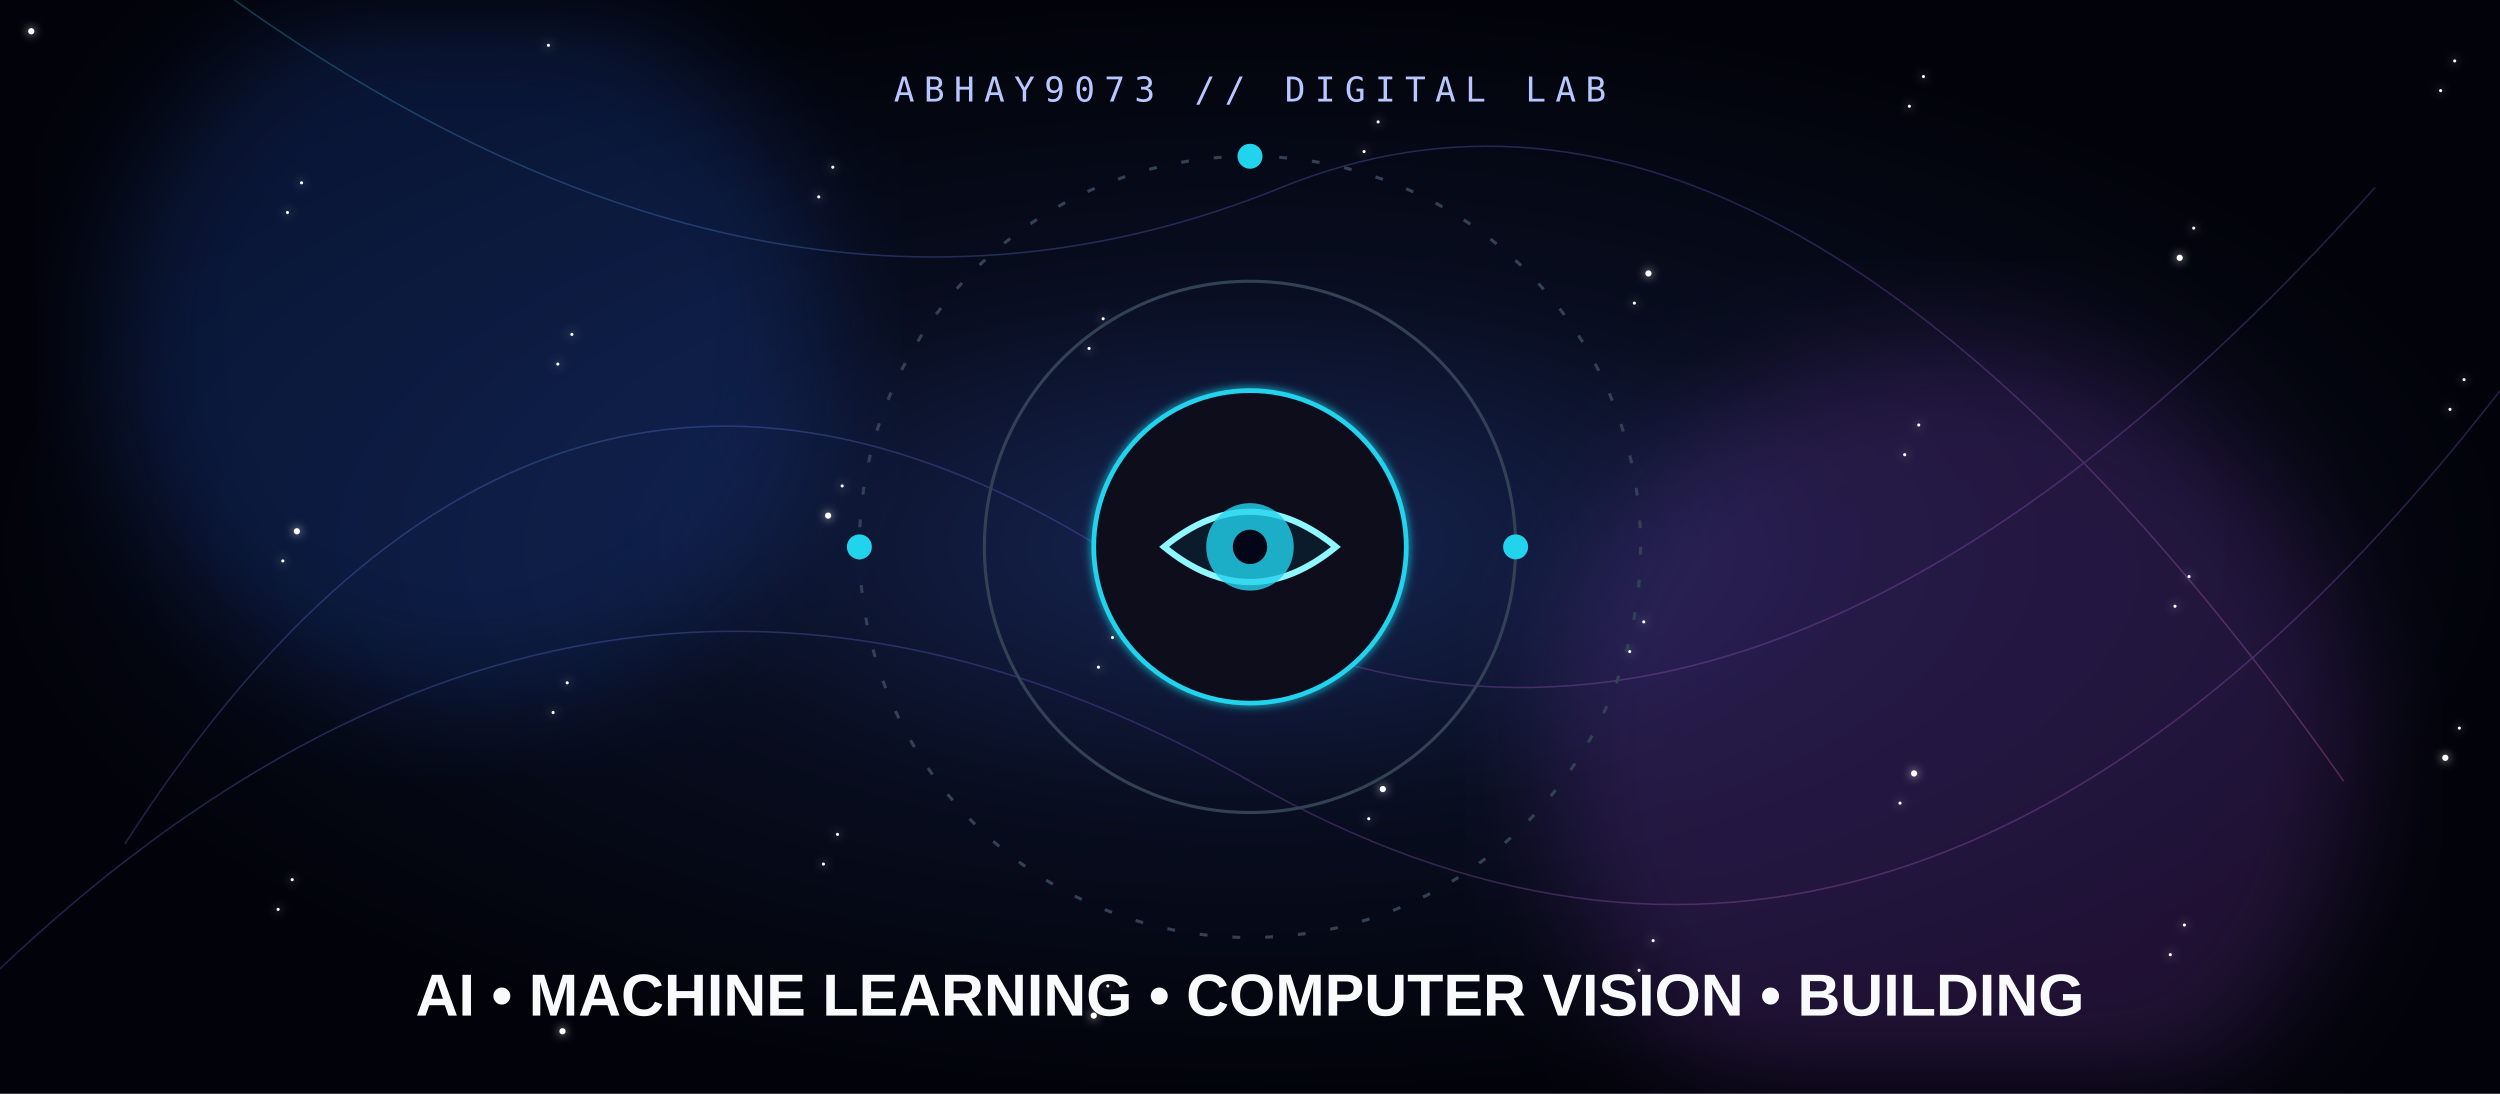
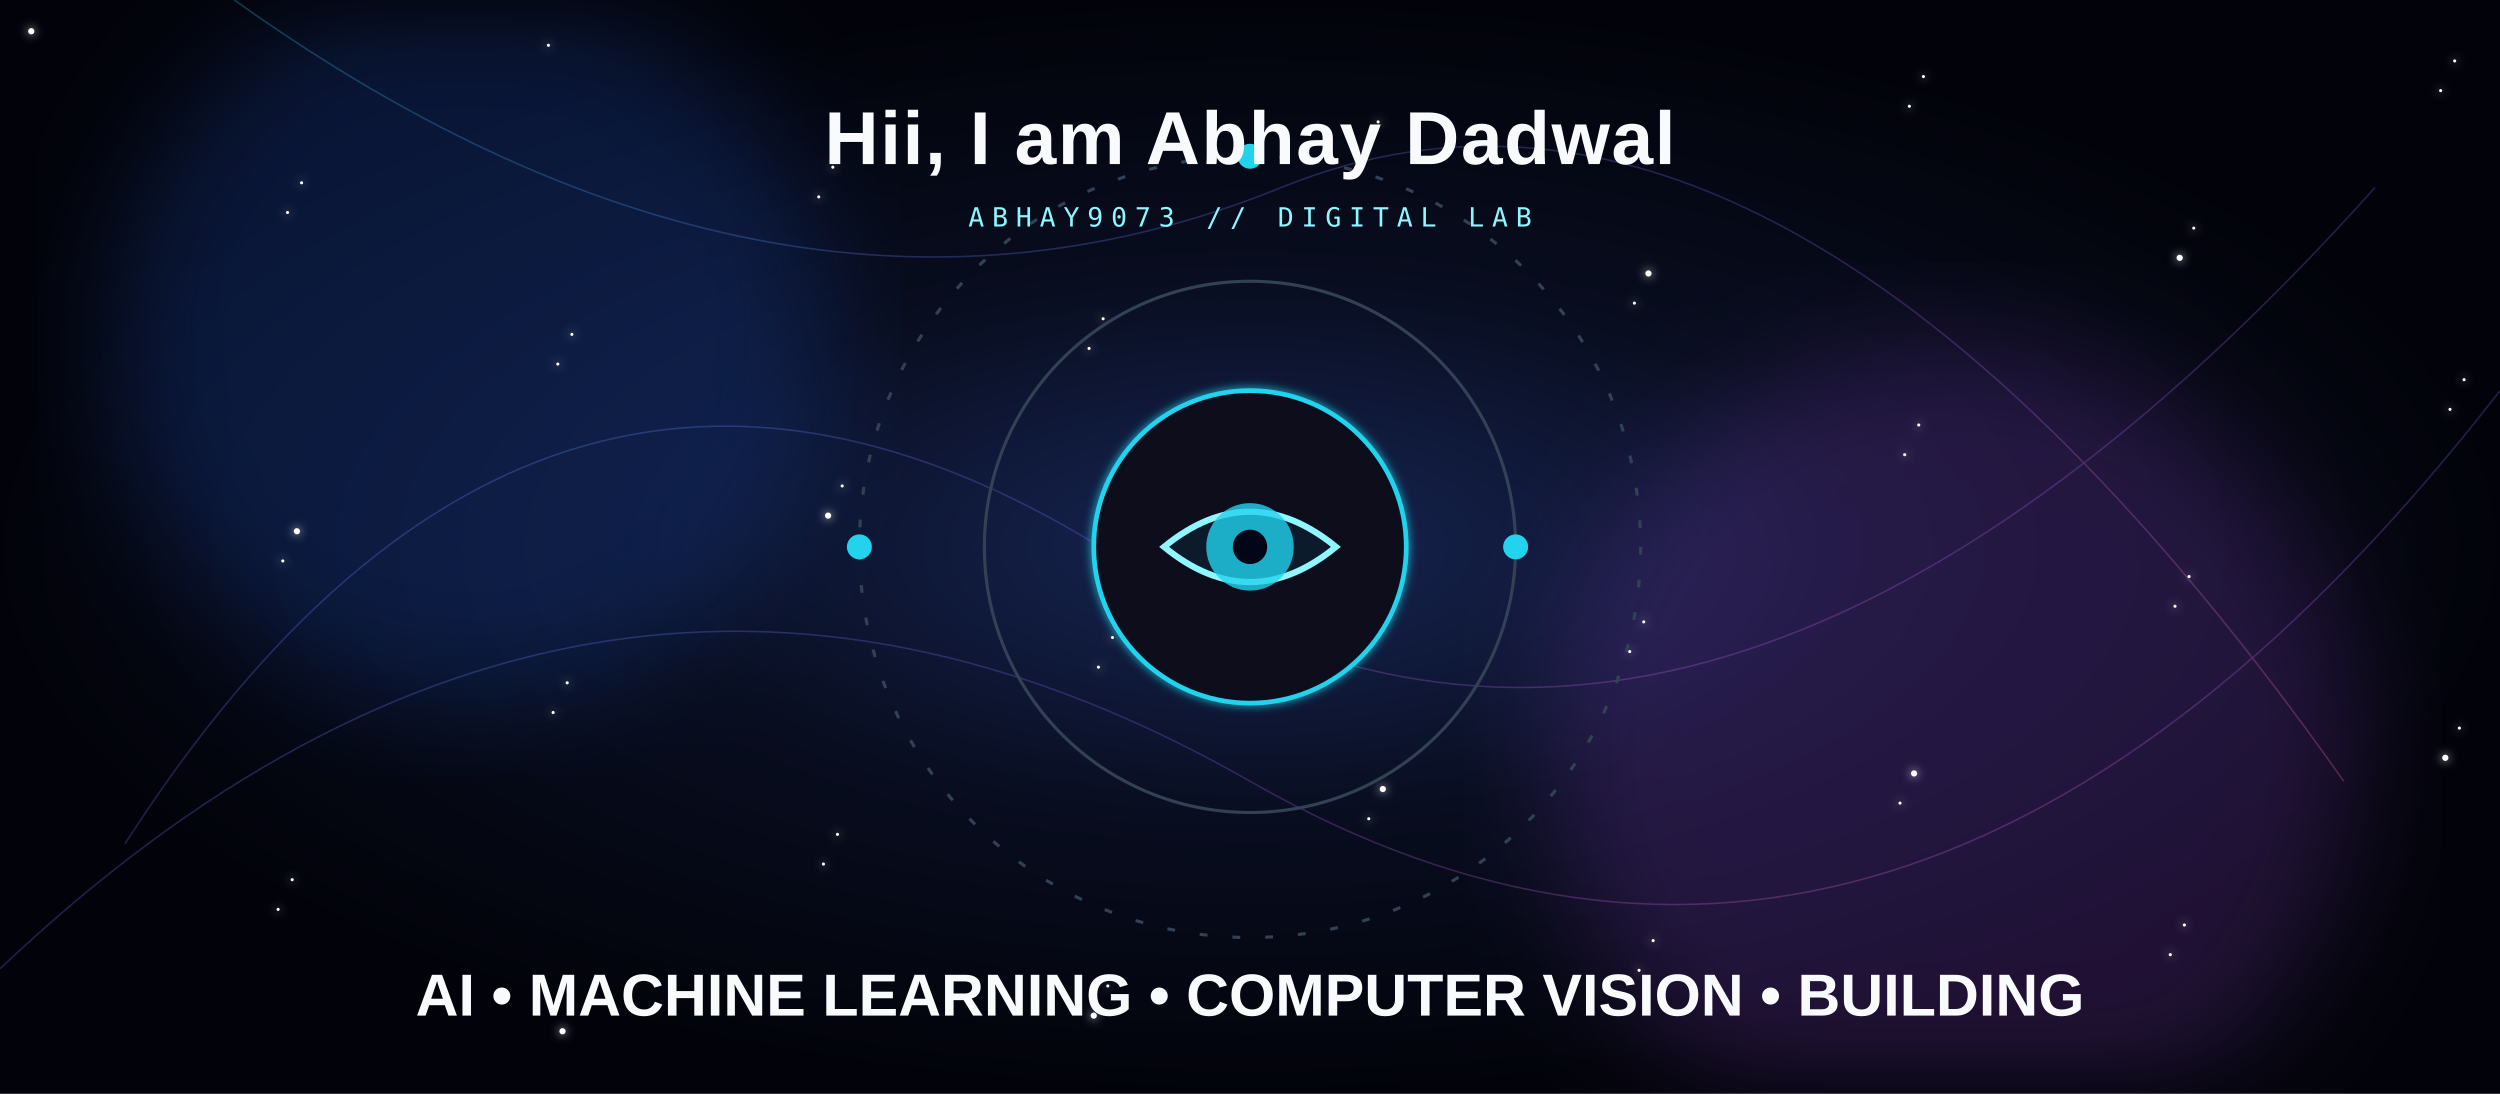
<svg xmlns="http://www.w3.org/2000/svg" viewBox="0 0 1600 700">
  <defs>
    <radialGradient id="b">
      <stop stop-color="#172554" />
      <stop offset=".5" stop-color="#080d1f" />
      <stop offset="1" stop-color="#02030a" />
    </radialGradient>
    <linearGradient id="a" x1="0" y1="0" x2="1" y2="1">
      <stop stop-color="#22d3ee" />
      <stop offset=".5" stop-color="#8b5cf6" />
      <stop offset="1" stop-color="#f472b6" />
    </linearGradient>
    <filter id="blur">
      <feGaussianBlur stdDeviation="35" />
    </filter>
    <filter id="glow">
      <feGaussianBlur stdDeviation="3" result="b" />
      <feMerge>
        <feMergeNode in="b" />
        <feMergeNode in="SourceGraphic" />
      </feMerge>
    </filter>
  </defs>
  <rect width="1600" height="700" fill="url(#b)" />
  <circle cx="300" cy="220" r="230" fill="#2563eb" opacity=".2" filter="url(#blur)">
    <animate attributeName="cx" values="220;420;220" dur="12s" repeatCount="indefinite" />
  </circle>
  <circle cx="1250" cy="480" r="260" fill="#a855f7" opacity=".18" filter="url(#blur)">
    <animate attributeName="cy" values="480;300;480" dur="15s" repeatCount="indefinite" />
  </circle>
  <g stroke="url(#a)" opacity=".28" fill="none">
    <path d="M80 540 Q350 120 720 360 T1520 120" />
    <path d="M0 620 Q380 260 800 500 T1600 250" />
    <path d="M150 0 Q500 250 820 120 T1500 500" />
  </g>
  <g fill="#fff" filter="url(#glow)">
    <circle cx="20" cy="20" r="2">
      <animate attributeName="opacity" values=".15;1;.15" dur="2s" begin="0s" repeatCount="indefinite" />
    </circle>
    <circle cx="193" cy="117" r="1">
      <animate attributeName="opacity" values=".15;1;.15" dur="2.5s" begin="0.2s" repeatCount="indefinite" />
    </circle>
    <circle cx="366" cy="214" r="1">
      <animate attributeName="opacity" values=".15;1;.15" dur="3s" begin="0.4s" repeatCount="indefinite" />
    </circle>
    <circle cx="539" cy="311" r="1">
      <animate attributeName="opacity" values=".15;1;.15" dur="3.5s" begin="0.6s" repeatCount="indefinite" />
    </circle>
    <circle cx="712" cy="408" r="1">
      <animate attributeName="opacity" values=".15;1;.15" dur="4s" begin="0.8s" repeatCount="indefinite" />
    </circle>
    <circle cx="885" cy="505" r="2">
      <animate attributeName="opacity" values=".15;1;.15" dur="4.5s" begin="1s" repeatCount="indefinite" />
    </circle>
    <circle cx="1058" cy="602" r="1">
      <animate attributeName="opacity" values=".15;1;.15" dur="2s" begin="1.2s" repeatCount="indefinite" />
    </circle>
    <circle cx="1231" cy="49" r="1">
      <animate attributeName="opacity" values=".15;1;.15" dur="2.5s" begin="1.4s" repeatCount="indefinite" />
    </circle>
    <circle cx="1404" cy="146" r="1">
      <animate attributeName="opacity" values=".15;1;.15" dur="3s" begin="1.6s" repeatCount="indefinite" />
    </circle>
    <circle cx="1577" cy="243" r="1">
      <animate attributeName="opacity" values=".15;1;.15" dur="3.5s" begin="0s" repeatCount="indefinite" />
    </circle>
    <circle cx="190" cy="340" r="2">
      <animate attributeName="opacity" values=".15;1;.15" dur="4s" begin="0.2s" repeatCount="indefinite" />
    </circle>
    <circle cx="363" cy="437" r="1">
      <animate attributeName="opacity" values=".15;1;.15" dur="4.5s" begin="0.4s" repeatCount="indefinite" />
    </circle>
    <circle cx="536" cy="534" r="1">
      <animate attributeName="opacity" values=".15;1;.15" dur="2s" begin="0.6s" repeatCount="indefinite" />
    </circle>
    <circle cx="709" cy="631" r="1">
      <animate attributeName="opacity" values=".15;1;.15" dur="2.5s" begin="0.8s" repeatCount="indefinite" />
    </circle>
    <circle cx="882" cy="78" r="1">
      <animate attributeName="opacity" values=".15;1;.15" dur="3s" begin="1s" repeatCount="indefinite" />
    </circle>
    <circle cx="1055" cy="175" r="2">
      <animate attributeName="opacity" values=".15;1;.15" dur="3.5s" begin="1.2s" repeatCount="indefinite" />
    </circle>
    <circle cx="1228" cy="272" r="1">
      <animate attributeName="opacity" values=".15;1;.15" dur="4s" begin="1.4s" repeatCount="indefinite" />
    </circle>
    <circle cx="1401" cy="369" r="1">
      <animate attributeName="opacity" values=".15;1;.15" dur="4.5s" begin="1.6s" repeatCount="indefinite" />
    </circle>
    <circle cx="1574" cy="466" r="1">
      <animate attributeName="opacity" values=".15;1;.15" dur="2s" begin="0s" repeatCount="indefinite" />
    </circle>
    <circle cx="187" cy="563" r="1">
      <animate attributeName="opacity" values=".15;1;.15" dur="2.5s" begin="0.2s" repeatCount="indefinite" />
    </circle>
    <circle cx="360" cy="660" r="2">
      <animate attributeName="opacity" values=".15;1;.15" dur="3s" begin="0.4s" repeatCount="indefinite" />
    </circle>
    <circle cx="533" cy="107" r="1">
      <animate attributeName="opacity" values=".15;1;.15" dur="3.5s" begin="0.6s" repeatCount="indefinite" />
    </circle>
    <circle cx="706" cy="204" r="1">
      <animate attributeName="opacity" values=".15;1;.15" dur="4s" begin="0.8s" repeatCount="indefinite" />
    </circle>
    <circle cx="879" cy="301" r="1">
      <animate attributeName="opacity" values=".15;1;.15" dur="4.5s" begin="1s" repeatCount="indefinite" />
    </circle>
    <circle cx="1052" cy="398" r="1">
      <animate attributeName="opacity" values=".15;1;.15" dur="2s" begin="1.2s" repeatCount="indefinite" />
    </circle>
    <circle cx="1225" cy="495" r="2">
      <animate attributeName="opacity" values=".15;1;.15" dur="2.5s" begin="1.4s" repeatCount="indefinite" />
    </circle>
    <circle cx="1398" cy="592" r="1">
      <animate attributeName="opacity" values=".15;1;.15" dur="3s" begin="1.6s" repeatCount="indefinite" />
    </circle>
    <circle cx="1571" cy="39" r="1">
      <animate attributeName="opacity" values=".15;1;.15" dur="3.5s" begin="0s" repeatCount="indefinite" />
    </circle>
    <circle cx="184" cy="136" r="1">
      <animate attributeName="opacity" values=".15;1;.15" dur="4s" begin="0.2s" repeatCount="indefinite" />
    </circle>
    <circle cx="357" cy="233" r="1">
      <animate attributeName="opacity" values=".15;1;.15" dur="4.5s" begin="0.4s" repeatCount="indefinite" />
    </circle>
    <circle cx="530" cy="330" r="2">
      <animate attributeName="opacity" values=".15;1;.15" dur="2s" begin="0.6s" repeatCount="indefinite" />
    </circle>
    <circle cx="703" cy="427" r="1">
      <animate attributeName="opacity" values=".15;1;.15" dur="2.5s" begin="0.8s" repeatCount="indefinite" />
    </circle>
    <circle cx="876" cy="524" r="1">
      <animate attributeName="opacity" values=".15;1;.15" dur="3s" begin="1s" repeatCount="indefinite" />
    </circle>
    <circle cx="1049" cy="621" r="1">
      <animate attributeName="opacity" values=".15;1;.15" dur="3.5s" begin="1.2s" repeatCount="indefinite" />
    </circle>
    <circle cx="1222" cy="68" r="1">
      <animate attributeName="opacity" values=".15;1;.15" dur="4s" begin="1.4s" repeatCount="indefinite" />
    </circle>
    <circle cx="1395" cy="165" r="2">
      <animate attributeName="opacity" values=".15;1;.15" dur="4.5s" begin="1.6s" repeatCount="indefinite" />
    </circle>
    <circle cx="1568" cy="262" r="1">
      <animate attributeName="opacity" values=".15;1;.15" dur="2s" begin="0s" repeatCount="indefinite" />
    </circle>
    <circle cx="181" cy="359" r="1">
      <animate attributeName="opacity" values=".15;1;.15" dur="2.5s" begin="0.2s" repeatCount="indefinite" />
    </circle>
    <circle cx="354" cy="456" r="1">
      <animate attributeName="opacity" values=".15;1;.15" dur="3s" begin="0.4s" repeatCount="indefinite" />
    </circle>
    <circle cx="527" cy="553" r="1">
      <animate attributeName="opacity" values=".15;1;.15" dur="3.5s" begin="0.6s" repeatCount="indefinite" />
    </circle>
    <circle cx="700" cy="650" r="2">
      <animate attributeName="opacity" values=".15;1;.15" dur="4s" begin="0.8s" repeatCount="indefinite" />
    </circle>
    <circle cx="873" cy="97" r="1">
      <animate attributeName="opacity" values=".15;1;.15" dur="4.5s" begin="1s" repeatCount="indefinite" />
    </circle>
    <circle cx="1046" cy="194" r="1">
      <animate attributeName="opacity" values=".15;1;.15" dur="2s" begin="1.2s" repeatCount="indefinite" />
    </circle>
    <circle cx="1219" cy="291" r="1">
      <animate attributeName="opacity" values=".15;1;.15" dur="2.5s" begin="1.4s" repeatCount="indefinite" />
    </circle>
    <circle cx="1392" cy="388" r="1">
      <animate attributeName="opacity" values=".15;1;.15" dur="3s" begin="1.6s" repeatCount="indefinite" />
    </circle>
    <circle cx="1565" cy="485" r="2">
      <animate attributeName="opacity" values=".15;1;.15" dur="3.5s" begin="0s" repeatCount="indefinite" />
    </circle>
    <circle cx="178" cy="582" r="1">
      <animate attributeName="opacity" values=".15;1;.15" dur="4s" begin="0.2s" repeatCount="indefinite" />
    </circle>
    <circle cx="351" cy="29" r="1">
      <animate attributeName="opacity" values=".15;1;.15" dur="4.5s" begin="0.4s" repeatCount="indefinite" />
    </circle>
    <circle cx="524" cy="126" r="1">
      <animate attributeName="opacity" values=".15;1;.15" dur="2s" begin="0.6s" repeatCount="indefinite" />
    </circle>
    <circle cx="697" cy="223" r="1">
      <animate attributeName="opacity" values=".15;1;.15" dur="2.5s" begin="0.8s" repeatCount="indefinite" />
    </circle>
    <circle cx="870" cy="320" r="2">
      <animate attributeName="opacity" values=".15;1;.15" dur="3s" begin="1s" repeatCount="indefinite" />
    </circle>
    <circle cx="1043" cy="417" r="1">
      <animate attributeName="opacity" values=".15;1;.15" dur="3.5s" begin="1.2s" repeatCount="indefinite" />
    </circle>
    <circle cx="1216" cy="514" r="1">
      <animate attributeName="opacity" values=".15;1;.15" dur="4s" begin="1.4s" repeatCount="indefinite" />
    </circle>
    <circle cx="1389" cy="611" r="1">
      <animate attributeName="opacity" values=".15;1;.15" dur="4.5s" begin="1.6s" repeatCount="indefinite" />
    </circle>
    <circle cx="1562" cy="58" r="1">
      <animate attributeName="opacity" values=".15;1;.15" dur="2s" begin="0s" repeatCount="indefinite" />
    </circle>
  </g>
  <g transform="translate(800 350)">
    <circle r="170" fill="none" stroke="#334155" stroke-width="2" />
    <circle r="250" fill="none" stroke="#334155" stroke-width="2" stroke-dasharray="5 16" />
    <circle r="100" fill="#07111f" stroke="#22d3ee" stroke-width="3" filter="url(#glow)" />
    <path d="M-55 0 Q0 -45 55 0 Q0 45 -55 0Z" fill="#0b1b2b" stroke="#8ef7ff" stroke-width="4" />
    <circle r="28" fill="#22d3ee" opacity=".8" />
    <circle r="11" fill="#020617" />
    <g fill="#22d3ee">
      <circle cx="170" cy="0" r="8" />
      <circle cx="-250" cy="0" r="8" />
      <circle cx="0" cy="-250" r="8" />
    </g>
    <animateTransform attributeName="transform" type="rotate" from="0 0 0" to="360 0 0" dur="30s" repeatCount="indefinite" />
  </g>
-   <text x="800" y="65" text-anchor="middle" font-family="monospace" font-size="22" letter-spacing="6" fill="#b8c7ff">ABHAY9073 // DIGITAL LAB</text>
+   <text x="800" y="105" text-anchor="middle" font-family="Arial,Helvetica,sans-serif" font-size="48" font-weight="800" letter-spacing="1" fill="#f8fafc">Hii, I am Abhay Dadwal</text>
+   <text x="800" y="145" text-anchor="middle" font-family="monospace" font-size="17" letter-spacing="5" fill="#8ef7ff">ABHAY9073 // DIGITAL LAB</text>
  <text x="800" y="650" text-anchor="middle" font-family="Arial" font-size="38" font-weight="800" fill="#f8fafc">AI • MACHINE LEARNING • COMPUTER VISION • BUILDING</text>
</svg>
